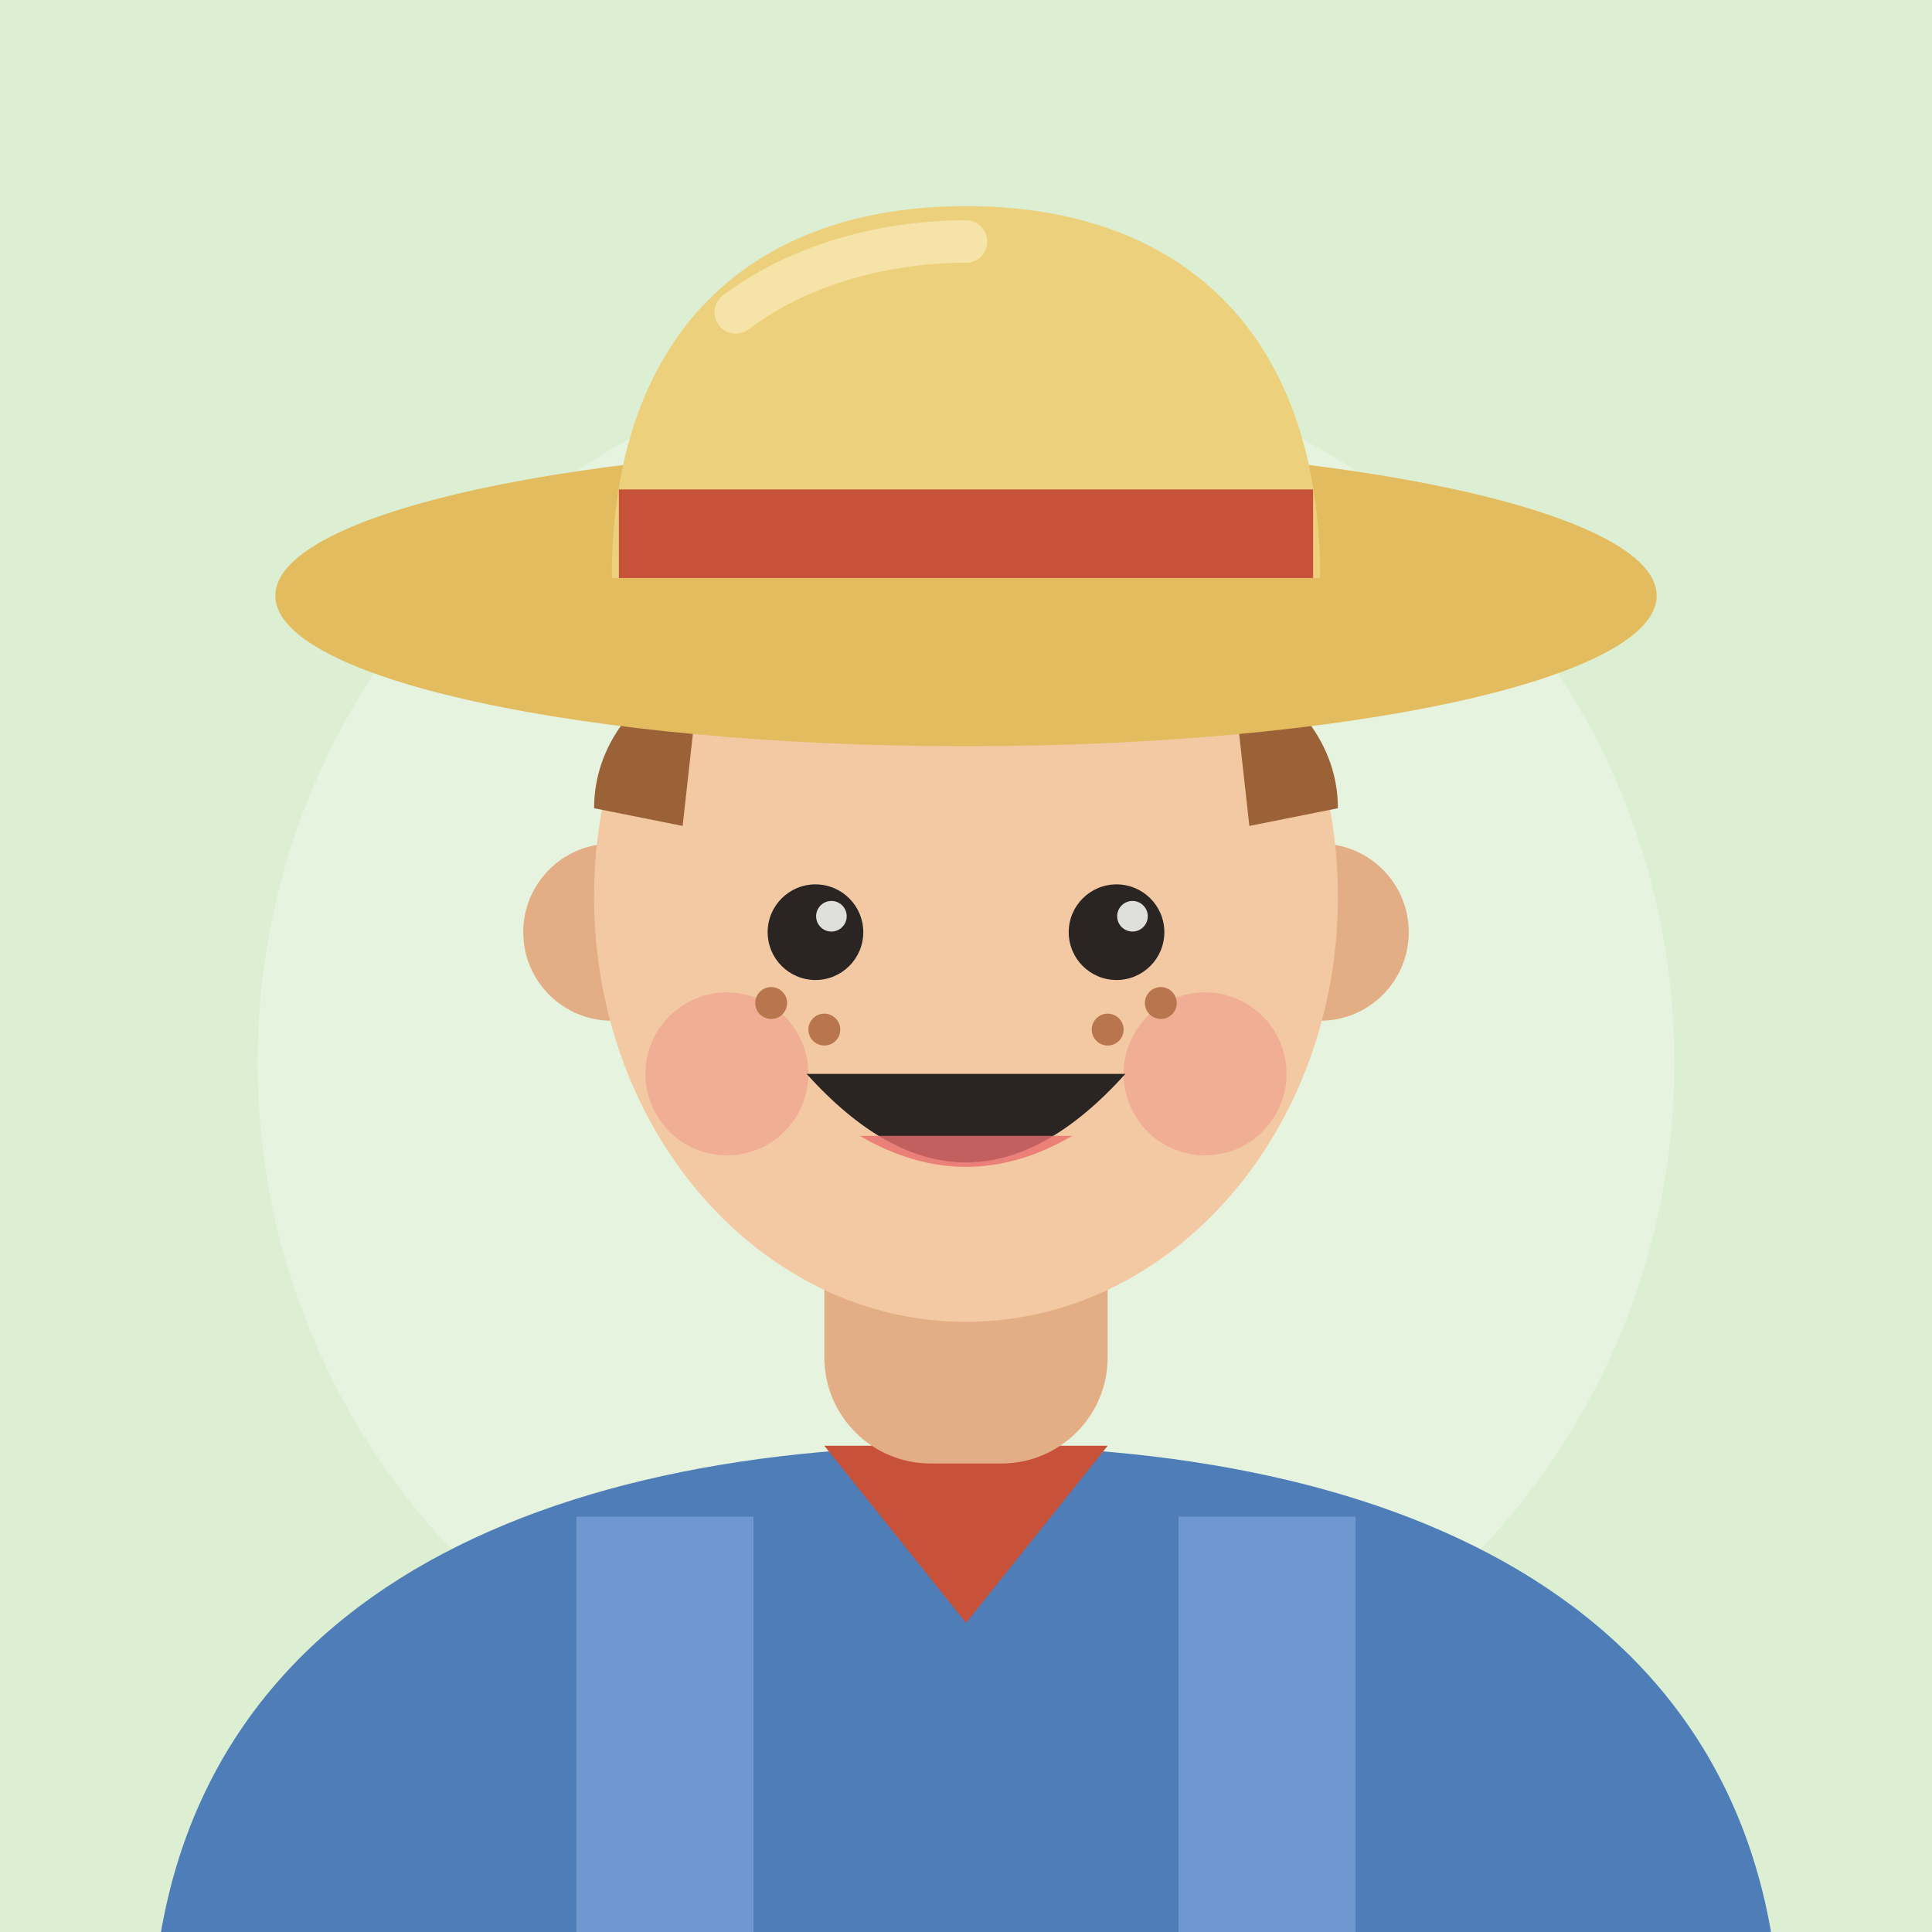
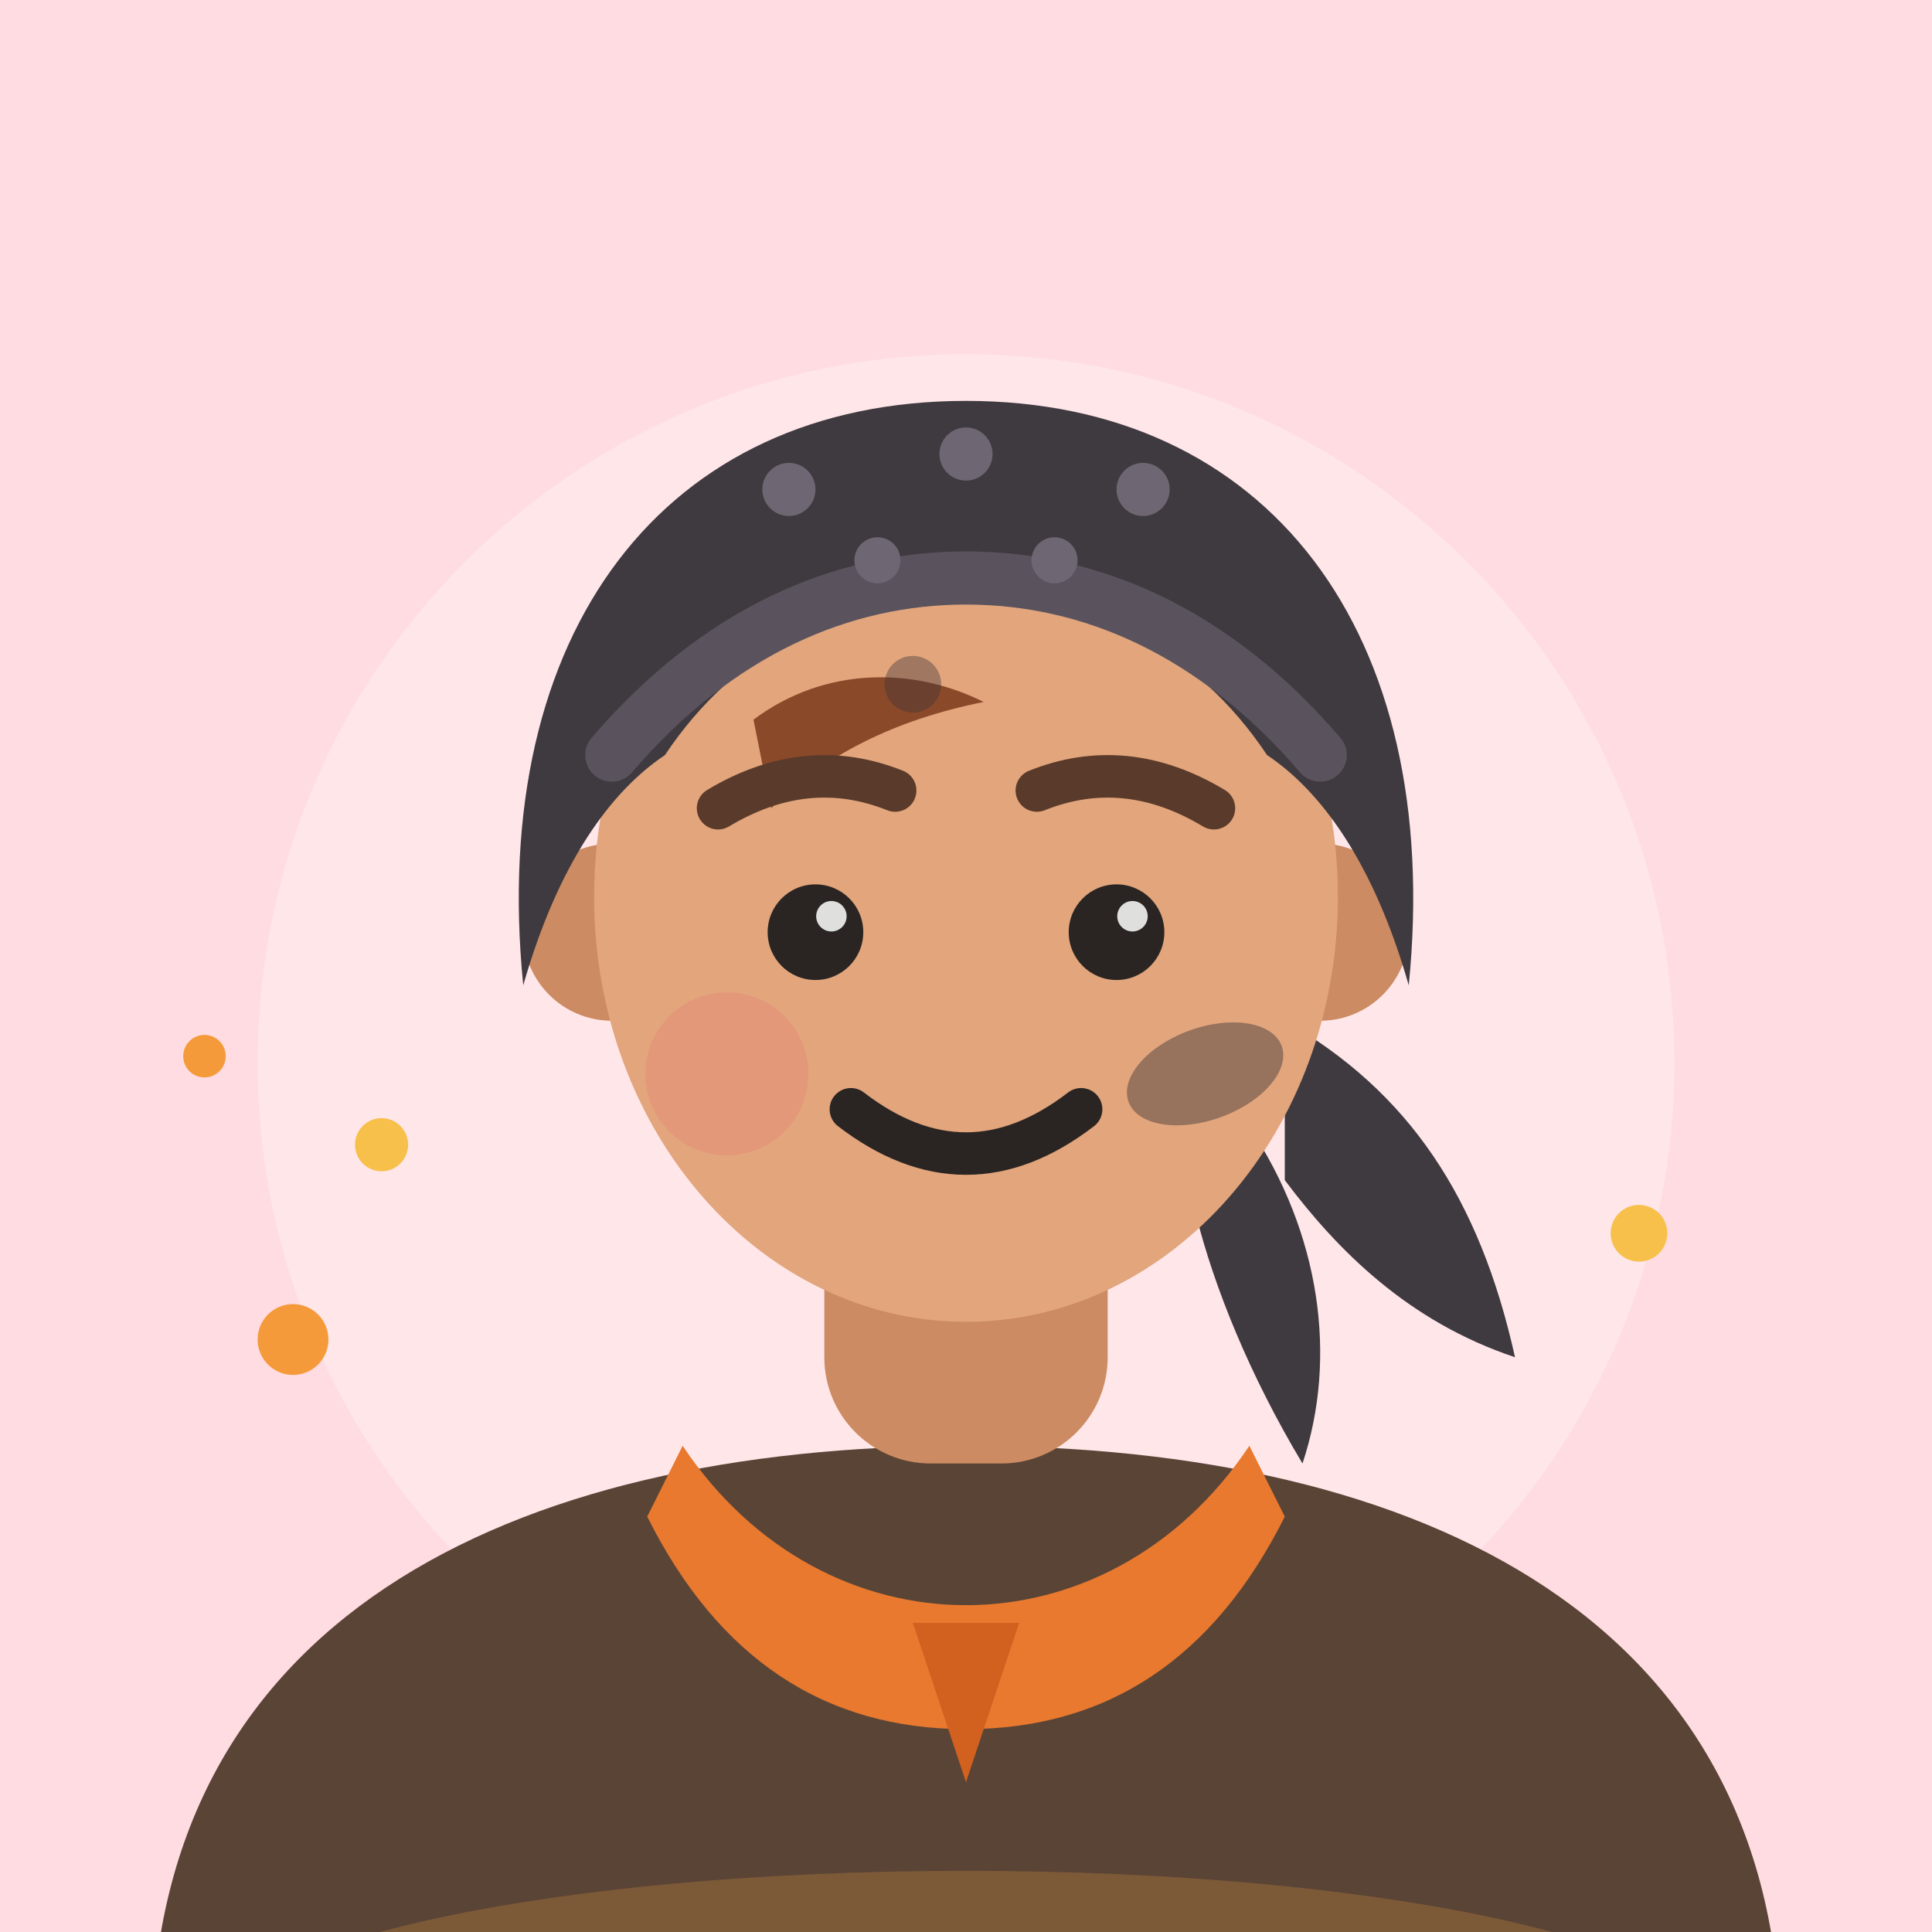
<svg xmlns="http://www.w3.org/2000/svg" viewBox="0 0 120 120">
-   <rect width="120" height="120" fill="#DCEFD3" />
+   <rect width="120" height="120" fill="#FFDCE1" />
  <circle cx="60" cy="66" r="44" fill="#fff" opacity=".28" />
  <g transform="translate(60 70) scale(1.1) translate(-60 -70)">
-     <path d="M14 122C14 98 34 88 60 88S106 98 106 122Z" fill="#4F7DB8" />
-     <path d="M38 92h10v30H38zM72 92h10v30H72z" fill="#6E98CF" />
-     <path d="M52 88l8 10 8-10z" fill="#C8513A" />
-     <rect x="52" y="69" width="16" height="20" rx="6" fill="#E3AE86" />
-     <circle cx="40" cy="59" r="5" fill="#E3AE86" />
-     <circle cx="80" cy="59" r="5" fill="#E3AE86" />
-     <ellipse cx="60" cy="57" rx="21" ry="24" fill="#F3C9A4" />
-     <path d="M39 52c0-4 3-7 6-8l-1 9zM81 52c0-4-3-7-6-8l1 9z" fill="#9A6236" />
-     <ellipse cx="60" cy="40" rx="39" ry="8.5" fill="#E2BC5E" />
-     <path d="M40 39c0-14 8-21 20-21s20 7 20 21z" fill="#EDD07C" />
-     <path d="M40.4 34h39.2v5H40.4z" fill="#C8513A" />
-     <path d="M47 24c4-3 9-4 13-4" stroke="#F6E3A8" stroke-width="2.4" fill="none" stroke-linecap="round" />
+     <circle cx="22" cy="82" r="2" fill="#F59A3A" />
+     <circle cx="27" cy="71" r="1.5" fill="#F7C04A" />
+     <circle cx="17" cy="66" r="1.2" fill="#F59A3A" />
+     <circle cx="98" cy="76" r="1.6" fill="#F7C04A" />
+     <path d="M78 64c7 4 11 10 13 19-6-2-10-6-13-10zM76 70c4 6 5 13 3 19-3-5-5-10-6-14z" fill="#3F3A40" />
+     <path d="M14 122C14 98 34 88 60 88S106 98 106 122Z" fill="#5A4436" />
+     <ellipse cx="60" cy="121" rx="42" ry="9" fill="#F7A23A" opacity=".22" />
+     <path d="M44 88c4 6 10 9 16 9s12-3 16-9l2 4c-4 8-10 12-18 12s-14-4-18-12z" fill="#E8792E" />
+     <path d="M57 98l3 9 3-9z" fill="#D2601E" />
+     <rect x="52" y="69" width="16" height="20" rx="6" fill="#CC8B62" />
+     <circle cx="40" cy="59" r="5" fill="#CC8B62" />
+     <circle cx="80" cy="59" r="5" fill="#CC8B62" />
+     <ellipse cx="60" cy="57" rx="21" ry="24" fill="#E2A57C" />
+     <path d="M35 62c-2-20 8-33 25-33s27 13 25 33c-2-7-5-11-8-13-4-6-10-9-17-9s-13 3-17 9c-3 2-6 6-8 13z" fill="#3F3A40" />
+     <path d="M40 49c6-7 13-10 20-10s14 3 20 10" stroke="#5A535E" stroke-width="3" fill="none" stroke-linecap="round" />
+     <circle cx="50" cy="34" r="1.5" fill="#6E6672" />
+     <circle cx="60" cy="32" r="1.5" fill="#6E6672" />
+     <circle cx="70" cy="34" r="1.5" fill="#6E6672" />
+     <circle cx="55" cy="38" r="1.3" fill="#6E6672" />
+     <circle cx="65" cy="38" r="1.3" fill="#6E6672" />
+     <path d="M48 47c4-3 9-3 13-1-5 1-9 3-12 6z" fill="#8A4A2A" />
+     <path d="M46 52q5-3 10-1M74 52q-5-3-10-1" stroke="#5A3A2A" stroke-width="2.4" fill="none" stroke-linecap="round" />
    <circle cx="51.5" cy="59" r="2.7" fill="#2A2522" />
-     <circle cx="52.4" cy="58.1" r="0.864" fill="#fff" opacity=".85" />
+     <circle cx="52.4" cy="58.1" r="0.86" fill="#fff" opacity=".85" />
    <circle cx="68.5" cy="59" r="2.7" fill="#2A2522" />
-     <circle cx="69.4" cy="58.1" r="0.864" fill="#fff" opacity=".85" />
-     <circle cx="46.5" cy="67" r="4.6" fill="#E86E6E" opacity="0.3" />
-     <circle cx="73.5" cy="67" r="4.6" fill="#E86E6E" opacity="0.3" />
-     <path d="M51 67Q60 77 69 67Z" fill="#2A2522" />
-     <path d="M54 70.5Q60 74 66 70.5" fill="#E86E6E" opacity=".8" />
-     <circle cx="49" cy="63" r=".9" fill="#B9764E" />
-     <circle cx="52" cy="64.5" r=".9" fill="#B9764E" />
-     <circle cx="71" cy="63" r=".9" fill="#B9764E" />
-     <circle cx="68" cy="64.5" r=".9" fill="#B9764E" />
+     <circle cx="69.4" cy="58.1" r="0.86" fill="#fff" opacity=".85" />
+     <circle cx="46.5" cy="67" r="4.6" fill="#E86E6E" opacity=".25" />
+     <ellipse cx="73.5" cy="67" rx="4.6" ry="2.6" fill="#3B3336" opacity=".45" transform="rotate(-20 73.5 67)" />
+     <circle cx="57" cy="45" r="1.6" fill="#3B3336" opacity=".4" />
+     <path d="M53.5 69Q60 74 66.5 69" fill="none" stroke="#2A2522" stroke-width="2.4" stroke-linecap="round" />
  </g>
</svg>
